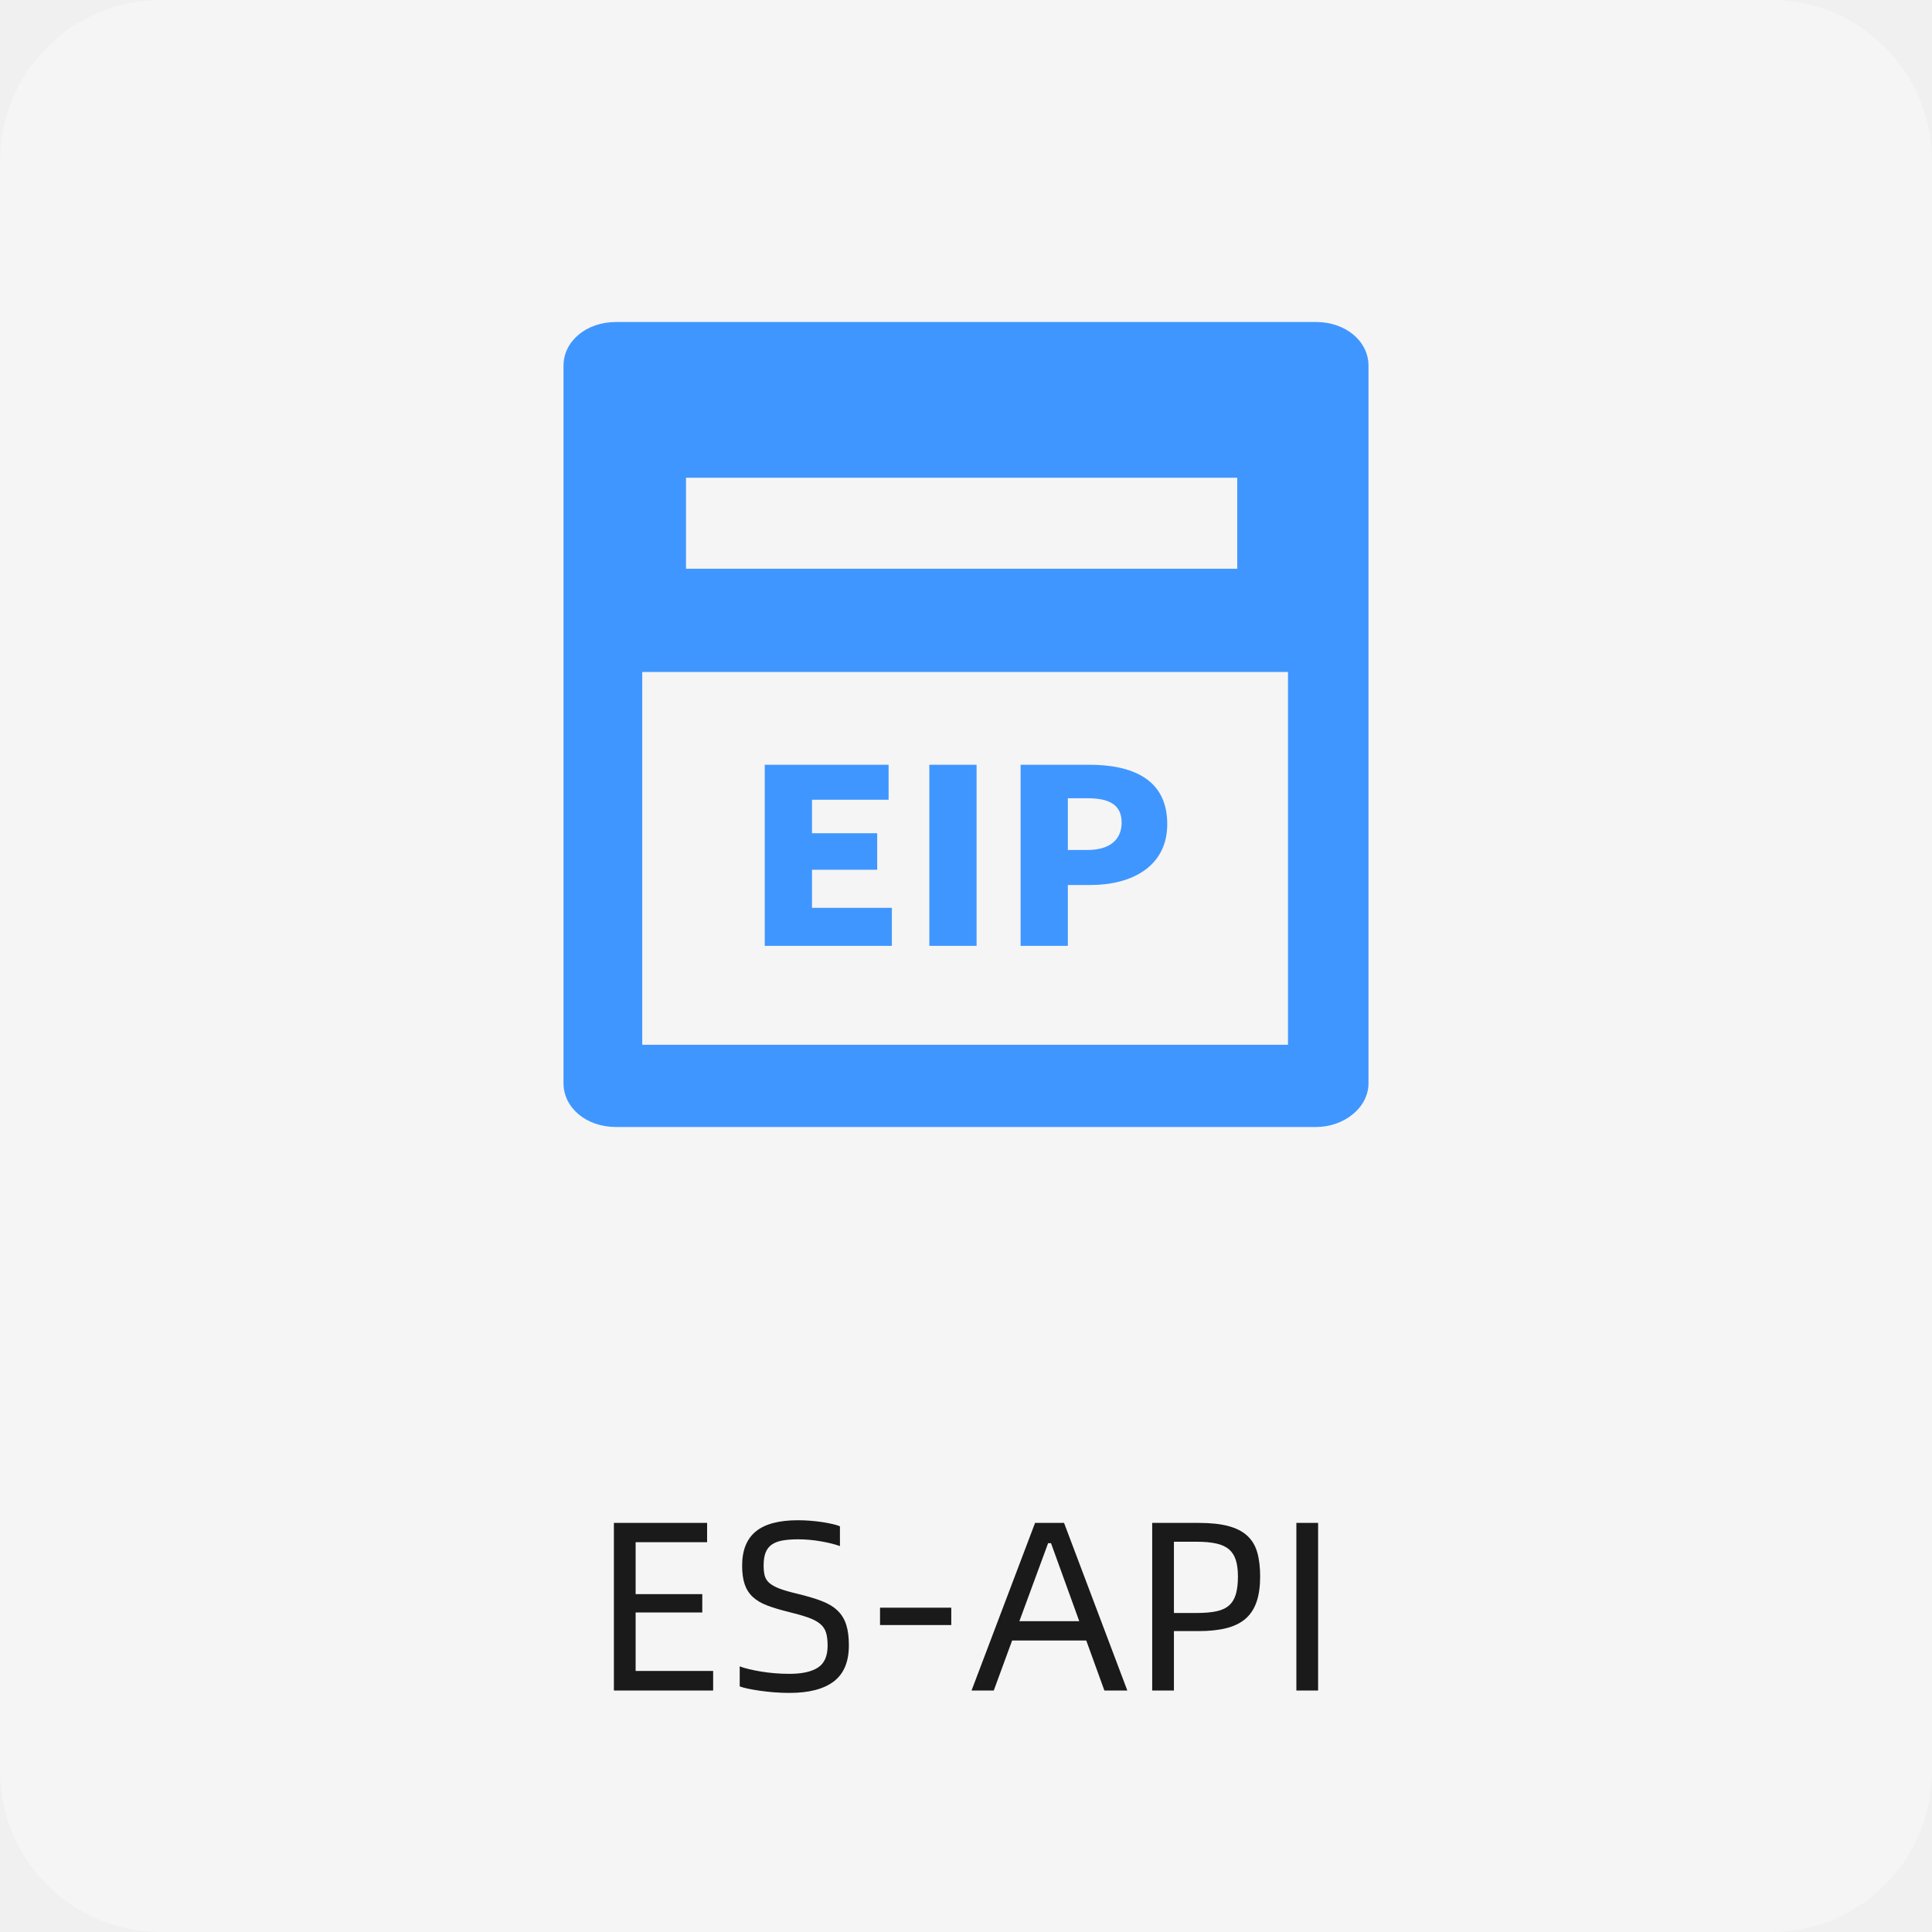
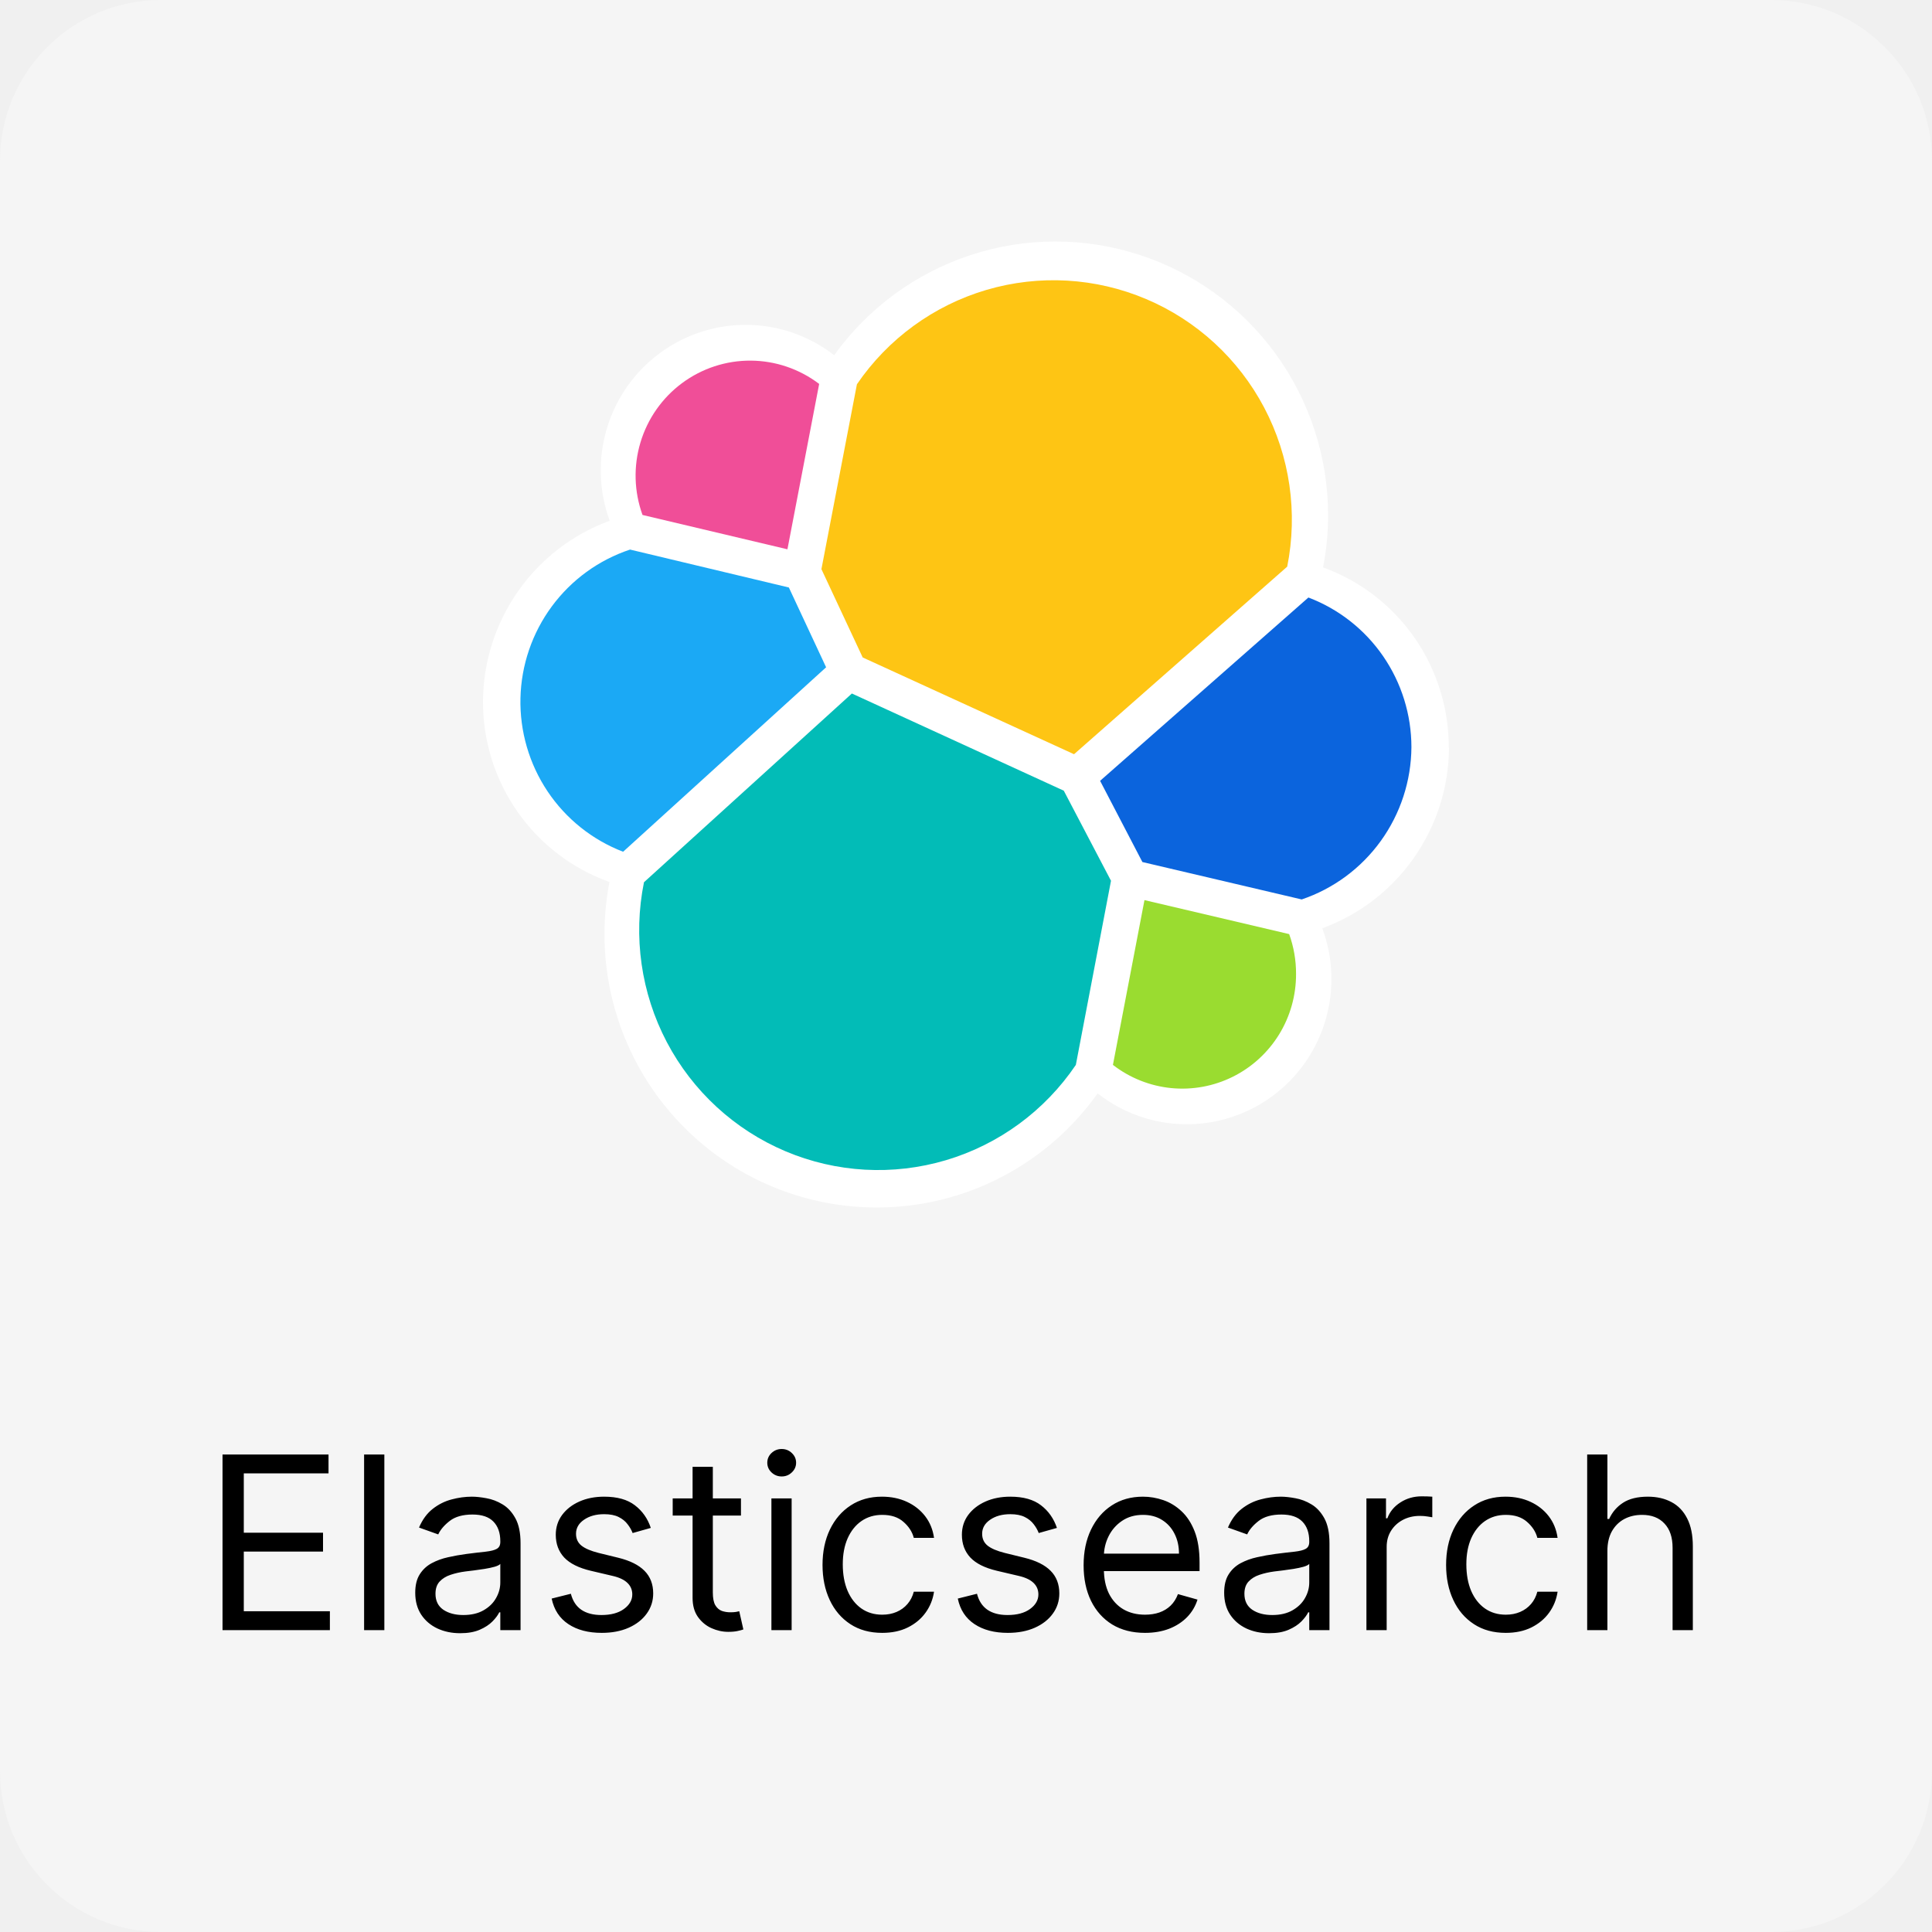
- <svg xmlns="http://www.w3.org/2000/svg" fill="none" version="1.1" width="96" height="96" viewBox="0 0 96 96">
+ <svg xmlns="http://www.w3.org/2000/svg" width="96" height="96" viewBox="0 0 96 96" fill="none">
+   <g clip-path="url(#clip0_41_15)">
+     <path d="M88 0H8C3.582 0 0 3.582 0 8V88C0 92.418 3.582 96 8 96H88C92.418 96 96 92.418 96 88V8C96 3.582 92.418 0 88 0Z" fill="#F5F5F5" />
+     <path d="M71.988 37.145C71.994 35.188 71.396 33.278 70.278 31.675C69.16 30.073 67.575 28.857 65.742 28.194C65.909 27.34 65.993 26.472 65.993 25.602C65.992 22.725 65.082 19.922 63.395 17.596C61.708 15.27 59.33 13.541 56.603 12.658C53.876 11.774 50.94 11.781 48.217 12.678C45.495 13.575 43.126 15.316 41.45 17.65C40.213 16.69 38.699 16.161 37.136 16.142C35.574 16.123 34.047 16.615 32.788 17.544C31.528 18.473 30.604 19.788 30.154 21.291C29.705 22.794 29.755 24.404 30.296 25.876C28.46 26.547 26.873 27.766 25.748 29.37C24.622 30.973 24.012 32.884 24 34.846C23.992 36.812 24.593 38.732 25.718 40.341C26.844 41.95 28.44 43.167 30.284 43.826C29.904 45.793 29.961 47.82 30.452 49.762C30.943 51.703 31.856 53.512 33.126 55.058C34.395 56.604 35.989 57.849 37.793 58.703C39.598 59.557 41.568 60 43.563 60C45.711 60.002 47.828 59.488 49.737 58.501C51.647 57.514 53.294 56.084 54.541 54.328C55.774 55.298 57.288 55.837 58.854 55.863C60.42 55.889 61.952 55.4 63.216 54.471C64.48 53.543 65.407 52.225 65.856 50.718C66.305 49.211 66.252 47.599 65.704 46.125C67.541 45.453 69.13 44.233 70.255 42.627C71.381 41.022 71.99 39.109 72 37.145" fill="white" />
+     <path d="M42.867 32.669L53.368 37.477L63.961 28.156C64.498 25.468 64.093 22.677 62.817 20.255C61.54 17.832 59.469 15.927 56.954 14.861C54.439 13.795 51.635 13.634 49.016 14.405C46.397 15.177 44.124 16.833 42.58 19.094L40.816 28.281L42.867 32.669Z" fill="#FEC514" />
+     <path d="M31.999 43.838C31.452 46.538 31.853 49.345 33.134 51.782C34.415 54.218 36.497 56.135 39.026 57.204C41.554 58.274 44.374 58.431 47.005 57.649C49.636 56.867 51.916 55.194 53.458 52.914L55.205 43.765L52.859 39.289L42.329 34.46L31.999 43.838Z" fill="#02BCB7" />
+     <path d="M31.926 25.588L39.127 27.294L40.704 19.077C39.725 18.333 38.532 17.927 37.304 17.919C36.076 17.912 34.879 18.304 33.891 19.037C32.903 19.77 32.178 20.804 31.824 21.985C31.47 23.166 31.506 24.43 31.926 25.588Z" fill="#F04E98" />
+     <path d="M31.307 27.308C29.751 27.824 28.393 28.811 27.418 30.133C26.443 31.456 25.899 33.048 25.861 34.693C25.824 36.338 26.294 37.955 27.207 39.321C28.12 40.687 29.432 41.735 30.962 42.323L41.049 33.157L39.198 29.192L31.307 27.308Z" fill="#1BA9F5" />
+     <path d="M55.301 52.914C56.139 53.562 57.141 53.961 58.193 54.066C59.245 54.17 60.306 53.976 61.254 53.505C62.202 53.035 62.999 52.306 63.556 51.403C64.112 50.5 64.404 49.458 64.4 48.396C64.403 47.72 64.287 47.05 64.058 46.415L56.868 44.726L55.301 52.914Z" fill="#9ADC30" />
+     <path d="M56.765 42.834L64.681 44.693C66.261 44.158 67.636 43.141 68.613 41.784C69.59 40.428 70.122 38.798 70.133 37.124C70.131 35.51 69.641 33.934 68.727 32.606C67.813 31.278 66.518 30.261 65.014 29.69L54.663 38.799L56.765 42.834Z" fill="#0B64DD" />
+     <path d="M11.057 81V72.273H16.324V73.21H12.114V76.159H16.051V77.097H12.114V80.062H16.392V81H11.057ZM19.098 72.273V81H18.092V72.273H19.098ZM22.866 81.153C22.451 81.153 22.075 81.075 21.737 80.919C21.399 80.76 21.13 80.531 20.931 80.233C20.733 79.932 20.633 79.568 20.633 79.142C20.633 78.767 20.707 78.463 20.855 78.23C21.003 77.994 21.2 77.81 21.447 77.676C21.694 77.543 21.967 77.443 22.265 77.378C22.566 77.31 22.869 77.256 23.173 77.216C23.571 77.165 23.893 77.126 24.14 77.101C24.39 77.072 24.572 77.026 24.686 76.96C24.802 76.895 24.86 76.781 24.86 76.619V76.585C24.86 76.165 24.745 75.838 24.515 75.605C24.288 75.372 23.943 75.256 23.48 75.256C23 75.256 22.623 75.361 22.351 75.571C22.078 75.781 21.886 76.006 21.775 76.244L20.821 75.903C20.991 75.506 21.218 75.196 21.503 74.974C21.789 74.75 22.102 74.594 22.44 74.506C22.781 74.415 23.116 74.369 23.446 74.369C23.656 74.369 23.897 74.395 24.17 74.446C24.446 74.494 24.711 74.595 24.967 74.749C25.226 74.902 25.44 75.133 25.61 75.443C25.781 75.753 25.866 76.168 25.866 76.688V81H24.86V80.114H24.809C24.741 80.256 24.628 80.408 24.468 80.57C24.309 80.731 24.098 80.869 23.834 80.983C23.569 81.097 23.247 81.153 22.866 81.153ZM23.02 80.25C23.417 80.25 23.753 80.172 24.025 80.016C24.301 79.859 24.508 79.658 24.647 79.41C24.789 79.163 24.86 78.903 24.86 78.631V77.71C24.818 77.761 24.724 77.808 24.579 77.851C24.437 77.891 24.272 77.926 24.085 77.957C23.9 77.986 23.72 78.011 23.544 78.034C23.37 78.054 23.23 78.071 23.122 78.085C22.86 78.119 22.616 78.175 22.389 78.251C22.164 78.325 21.983 78.438 21.843 78.588C21.707 78.736 21.639 78.938 21.639 79.193C21.639 79.543 21.768 79.807 22.027 79.986C22.288 80.162 22.619 80.25 23.02 80.25ZM32.338 75.921L31.435 76.176C31.378 76.026 31.294 75.879 31.183 75.737C31.075 75.592 30.928 75.473 30.74 75.379C30.553 75.285 30.312 75.239 30.02 75.239C29.619 75.239 29.285 75.331 29.018 75.516C28.754 75.697 28.622 75.929 28.622 76.21C28.622 76.46 28.713 76.658 28.895 76.803C29.077 76.947 29.361 77.068 29.747 77.165L30.719 77.403C31.304 77.546 31.74 77.763 32.027 78.055C32.314 78.345 32.457 78.719 32.457 79.176C32.457 79.551 32.349 79.886 32.133 80.182C31.921 80.477 31.622 80.71 31.239 80.881C30.855 81.051 30.409 81.136 29.901 81.136C29.233 81.136 28.68 80.992 28.243 80.702C27.805 80.412 27.528 79.989 27.412 79.432L28.366 79.193C28.457 79.546 28.629 79.81 28.882 79.986C29.138 80.162 29.472 80.25 29.884 80.25C30.352 80.25 30.724 80.151 31 79.952C31.278 79.75 31.418 79.508 31.418 79.227C31.418 79 31.338 78.81 31.179 78.656C31.02 78.5 30.776 78.383 30.446 78.307L29.355 78.051C28.756 77.909 28.315 77.689 28.034 77.391C27.756 77.09 27.616 76.713 27.616 76.261C27.616 75.892 27.72 75.565 27.928 75.281C28.138 74.997 28.423 74.774 28.784 74.612C29.148 74.45 29.56 74.369 30.02 74.369C30.668 74.369 31.176 74.511 31.546 74.796C31.918 75.079 32.182 75.454 32.338 75.921ZM36.818 74.454V75.307H33.426V74.454H36.818ZM34.414 72.886H35.42V79.125C35.42 79.409 35.461 79.622 35.544 79.764C35.629 79.903 35.737 79.997 35.867 80.046C36.001 80.091 36.142 80.114 36.289 80.114C36.4 80.114 36.491 80.108 36.562 80.097C36.633 80.082 36.69 80.071 36.733 80.062L36.937 80.966C36.869 80.992 36.774 81.017 36.652 81.043C36.529 81.071 36.375 81.085 36.187 81.085C35.903 81.085 35.625 81.024 35.352 80.902C35.082 80.78 34.858 80.594 34.679 80.344C34.502 80.094 34.414 79.778 34.414 79.398V72.886ZM38.331 81V74.454H39.336V81H38.331ZM38.842 73.364C38.646 73.364 38.477 73.297 38.335 73.163C38.196 73.03 38.126 72.869 38.126 72.682C38.126 72.494 38.196 72.334 38.335 72.2C38.477 72.067 38.646 72 38.842 72C39.038 72 39.206 72.067 39.345 72.2C39.487 72.334 39.558 72.494 39.558 72.682C39.558 72.869 39.487 73.03 39.345 73.163C39.206 73.297 39.038 73.364 38.842 73.364ZM43.837 81.136C43.224 81.136 42.695 80.992 42.252 80.702C41.809 80.412 41.468 80.013 41.229 79.504C40.991 78.996 40.871 78.415 40.871 77.761C40.871 77.097 40.994 76.51 41.238 76.001C41.485 75.49 41.829 75.091 42.269 74.804C42.712 74.514 43.229 74.369 43.82 74.369C44.281 74.369 44.695 74.454 45.065 74.625C45.434 74.796 45.736 75.034 45.972 75.341C46.208 75.648 46.354 76.006 46.411 76.415H45.406C45.329 76.117 45.158 75.852 44.894 75.622C44.633 75.389 44.281 75.273 43.837 75.273C43.445 75.273 43.102 75.375 42.806 75.579C42.514 75.781 42.285 76.067 42.12 76.436C41.958 76.803 41.877 77.233 41.877 77.727C41.877 78.233 41.957 78.673 42.116 79.048C42.278 79.423 42.505 79.715 42.798 79.922C43.093 80.129 43.44 80.233 43.837 80.233C44.099 80.233 44.336 80.188 44.549 80.097C44.762 80.006 44.943 79.875 45.09 79.704C45.238 79.534 45.343 79.329 45.406 79.091H46.411C46.354 79.477 46.214 79.825 45.989 80.135C45.768 80.442 45.474 80.686 45.107 80.868C44.744 81.047 44.32 81.136 43.837 81.136ZM52.518 75.921L51.614 76.176C51.557 76.026 51.474 75.879 51.363 75.737C51.255 75.592 51.107 75.473 50.92 75.379C50.732 75.285 50.492 75.239 50.2 75.239C49.799 75.239 49.465 75.331 49.198 75.516C48.934 75.697 48.802 75.929 48.802 76.21C48.802 76.46 48.893 76.658 49.075 76.803C49.256 76.947 49.541 77.068 49.927 77.165L50.898 77.403C51.484 77.546 51.92 77.763 52.207 78.055C52.494 78.345 52.637 78.719 52.637 79.176C52.637 79.551 52.529 79.886 52.313 80.182C52.1 80.477 51.802 80.71 51.418 80.881C51.035 81.051 50.589 81.136 50.08 81.136C49.413 81.136 48.86 80.992 48.423 80.702C47.985 80.412 47.708 79.989 47.592 79.432L48.546 79.193C48.637 79.546 48.809 79.81 49.062 79.986C49.318 80.162 49.651 80.25 50.063 80.25C50.532 80.25 50.904 80.151 51.18 79.952C51.458 79.75 51.597 79.508 51.597 79.227C51.597 79 51.518 78.81 51.359 78.656C51.2 78.5 50.955 78.383 50.626 78.307L49.535 78.051C48.935 77.909 48.495 77.689 48.214 77.391C47.935 77.09 47.796 76.713 47.796 76.261C47.796 75.892 47.9 75.565 48.107 75.281C48.318 74.997 48.603 74.774 48.964 74.612C49.327 74.45 49.739 74.369 50.2 74.369C50.847 74.369 51.356 74.511 51.725 74.796C52.097 75.079 52.361 75.454 52.518 75.921ZM56.895 81.136C56.265 81.136 55.721 80.997 55.263 80.719C54.809 80.438 54.458 80.046 54.211 79.543C53.966 79.037 53.844 78.449 53.844 77.778C53.844 77.108 53.966 76.517 54.211 76.006C54.458 75.492 54.801 75.091 55.242 74.804C55.685 74.514 56.202 74.369 56.793 74.369C57.134 74.369 57.471 74.426 57.803 74.54C58.135 74.653 58.438 74.838 58.711 75.094C58.983 75.347 59.201 75.682 59.363 76.099C59.525 76.517 59.605 77.031 59.605 77.642V78.068H54.56V77.199H58.583C58.583 76.829 58.509 76.5 58.361 76.21C58.216 75.921 58.009 75.692 57.739 75.524C57.472 75.356 57.157 75.273 56.793 75.273C56.392 75.273 56.046 75.372 55.753 75.571C55.463 75.767 55.24 76.023 55.084 76.338C54.928 76.653 54.85 76.992 54.85 77.352V77.932C54.85 78.426 54.935 78.845 55.105 79.189C55.279 79.53 55.519 79.79 55.826 79.969C56.133 80.145 56.489 80.233 56.895 80.233C57.159 80.233 57.398 80.196 57.611 80.122C57.827 80.046 58.013 79.932 58.169 79.781C58.326 79.628 58.446 79.438 58.532 79.21L59.503 79.483C59.401 79.812 59.229 80.102 58.988 80.352C58.746 80.599 58.448 80.793 58.093 80.932C57.738 81.068 57.338 81.136 56.895 81.136ZM63.061 81.153C62.647 81.153 62.27 81.075 61.932 80.919C61.594 80.76 61.326 80.531 61.127 80.233C60.928 79.932 60.828 79.568 60.828 79.142C60.828 78.767 60.902 78.463 61.05 78.23C61.198 77.994 61.395 77.81 61.642 77.676C61.89 77.543 62.162 77.443 62.461 77.378C62.762 77.31 63.064 77.256 63.368 77.216C63.766 77.165 64.088 77.126 64.336 77.101C64.586 77.072 64.767 77.026 64.881 76.96C64.998 76.895 65.056 76.781 65.056 76.619V76.585C65.056 76.165 64.941 75.838 64.711 75.605C64.483 75.372 64.138 75.256 63.675 75.256C63.195 75.256 62.819 75.361 62.546 75.571C62.273 75.781 62.081 76.006 61.971 76.244L61.016 75.903C61.186 75.506 61.414 75.196 61.698 74.974C61.985 74.75 62.297 74.594 62.635 74.506C62.976 74.415 63.311 74.369 63.641 74.369C63.851 74.369 64.093 74.395 64.365 74.446C64.641 74.494 64.907 74.595 65.162 74.749C65.421 74.902 65.635 75.133 65.806 75.443C65.976 75.753 66.061 76.168 66.061 76.688V81H65.056V80.114H65.005C64.936 80.256 64.823 80.408 64.664 80.57C64.505 80.731 64.293 80.869 64.029 80.983C63.765 81.097 63.442 81.153 63.061 81.153ZM63.215 80.25C63.613 80.25 63.948 80.172 64.221 80.016C64.496 79.859 64.704 79.658 64.843 79.41C64.985 79.163 65.056 78.903 65.056 78.631V77.71C65.013 77.761 64.919 77.808 64.775 77.851C64.632 77.891 64.468 77.926 64.28 77.957C64.096 77.986 63.915 78.011 63.739 78.034C63.566 78.054 63.425 78.071 63.317 78.085C63.056 78.119 62.811 78.175 62.584 78.251C62.36 78.325 62.178 78.438 62.039 78.588C61.902 78.736 61.834 78.938 61.834 79.193C61.834 79.543 61.963 79.807 62.222 79.986C62.483 80.162 62.814 80.25 63.215 80.25ZM67.897 81V74.454H68.869V75.443H68.937C69.056 75.119 69.272 74.856 69.585 74.655C69.897 74.453 70.249 74.352 70.641 74.352C70.715 74.352 70.808 74.354 70.918 74.356C71.029 74.359 71.113 74.364 71.17 74.369V75.392C71.136 75.383 71.058 75.371 70.935 75.354C70.816 75.334 70.69 75.324 70.556 75.324C70.238 75.324 69.954 75.391 69.704 75.524C69.457 75.655 69.261 75.837 69.116 76.07C68.974 76.3 68.903 76.562 68.903 76.858V81H67.897ZM74.822 81.136C74.208 81.136 73.68 80.992 73.237 80.702C72.793 80.412 72.452 80.013 72.214 79.504C71.975 78.996 71.856 78.415 71.856 77.761C71.856 77.097 71.978 76.51 72.222 76.001C72.469 75.49 72.813 75.091 73.254 74.804C73.697 74.514 74.214 74.369 74.805 74.369C75.265 74.369 75.68 74.454 76.049 74.625C76.418 74.796 76.721 75.034 76.957 75.341C77.192 75.648 77.339 76.006 77.396 76.415H76.39C76.313 76.117 76.143 75.852 75.879 75.622C75.617 75.389 75.265 75.273 74.822 75.273C74.43 75.273 74.086 75.375 73.79 75.579C73.498 75.781 73.269 76.067 73.104 76.436C72.942 76.803 72.862 77.233 72.862 77.727C72.862 78.233 72.941 78.673 73.1 79.048C73.262 79.423 73.489 79.715 73.782 79.922C74.077 80.129 74.424 80.233 74.822 80.233C75.083 80.233 75.32 80.188 75.533 80.097C75.746 80.006 75.927 79.875 76.075 79.704C76.222 79.534 76.327 79.329 76.39 79.091H77.396C77.339 79.477 77.198 79.825 76.974 80.135C76.752 80.442 76.458 80.686 76.092 80.868C75.728 81.047 75.305 81.136 74.822 81.136ZM79.871 77.062V81H78.866V72.273H79.871V75.477H79.957C80.11 75.139 80.34 74.871 80.647 74.672C80.957 74.47 81.369 74.369 81.883 74.369C82.329 74.369 82.719 74.459 83.055 74.638C83.39 74.814 83.65 75.085 83.835 75.452C84.022 75.815 84.116 76.278 84.116 76.841V81H83.11V76.909C83.11 76.389 82.975 75.987 82.705 75.703C82.438 75.416 82.067 75.273 81.593 75.273C81.263 75.273 80.968 75.342 80.707 75.481C80.448 75.621 80.244 75.824 80.093 76.091C79.945 76.358 79.871 76.682 79.871 77.062Z" fill="black" />
+   </g>
  <defs>
-     <clipPath id="master_svg0_480_84282">
-       <rect x="24" y="12" width="48" height="48" rx="0" />
+     <clipPath id="clip0_41_15">
+       <rect width="96" height="96" fill="white" />
    </clipPath>
  </defs>
-   <g>
-     <rect x="0" y="0" width="96" height="96" rx="8" fill="#F5F5F5" fill-opacity="1" />
-     <g>
-       <path d="M35.436,83.028L35.436,84L30.504,84L30.504,75.672L35.136,75.672L35.136,76.632L31.584,76.632L31.584,79.212L34.896,79.212L34.896,80.124L31.584,80.124L31.584,83.028L35.436,83.028ZM39.228,84.12Q38.844,84.12,38.466,84.09Q38.088,84.06,37.758,84.012Q37.428,83.964,37.17,83.91Q36.912,83.856,36.756,83.796L36.756,82.8Q36.936,82.872,37.212,82.938Q37.488,83.004,37.812,83.058Q38.136,83.112,38.496,83.142Q38.856,83.172,39.228,83.172Q40.164,83.172,40.644,82.86Q41.124,82.548,41.124,81.768Q41.124,81.384,41.046,81.126Q40.968,80.868,40.752,80.688Q40.536,80.508,40.164,80.376Q39.792,80.244,39.204,80.1Q38.568,79.944,38.124,79.776Q37.68,79.608,37.404,79.35Q37.128,79.092,37.002,78.72Q36.876,78.348,36.876,77.796Q36.876,76.656,37.554,76.098Q38.232,75.54,39.648,75.54Q39.948,75.54,40.254,75.564Q40.56,75.588,40.842,75.63Q41.124,75.672,41.358,75.726Q41.592,75.78,41.736,75.84L41.736,76.824Q41.376,76.692,40.8,76.59Q40.224,76.488,39.66,76.488Q39.228,76.488,38.904,76.542Q38.58,76.596,38.364,76.74Q38.148,76.884,38.046,77.136Q37.944,77.388,37.944,77.796Q37.944,78.084,37.998,78.294Q38.052,78.504,38.232,78.66Q38.412,78.816,38.748,78.942Q39.084,79.068,39.648,79.2Q40.344,79.368,40.83,79.554Q41.316,79.74,41.616,80.028Q41.916,80.316,42.048,80.73Q42.18,81.144,42.18,81.756Q42.18,82.98,41.43,83.55Q40.68,84.12,39.228,84.12ZM43.728,79.884L47.268,79.884L47.268,80.748L43.728,80.748L43.728,79.884ZM53.976,81.516L50.292,81.516L49.38,84L48.276,84L51.432,75.672L52.872,75.672L56.016,84L54.876,84L53.976,81.516ZM53.628,80.556L52.224,76.68L52.08,76.68L50.652,80.556L53.628,80.556ZM57.252,75.672L59.568,75.672Q60.444,75.672,61.032,75.828Q61.62,75.984,61.974,76.308Q62.328,76.632,62.472,77.136Q62.616,77.64,62.616,78.336Q62.616,79.068,62.442,79.584Q62.268,80.1,61.902,80.424Q61.536,80.748,60.954,80.898Q60.372,81.048,59.568,81.048L58.332,81.048L58.332,84L57.252,84L57.252,75.672ZM59.472,80.148Q60.048,80.148,60.444,80.064Q60.84,79.98,61.074,79.77Q61.308,79.56,61.41,79.212Q61.512,78.864,61.512,78.336Q61.512,77.856,61.41,77.526Q61.308,77.196,61.074,76.992Q60.84,76.788,60.444,76.698Q60.048,76.608,59.472,76.608L58.332,76.608L58.332,80.148L59.472,80.148ZM64.416,75.672L65.496,75.672L65.496,84L64.416,84L64.416,75.672Z" fill="#1A1A1A" fill-opacity="1" />
-     </g>
-     <g clip-path="url(#master_svg0_480_84282)">
-       <g>
-         <path d="M54.113,38L50.713,38L50.713,47L53.061,47L53.061,43.975L54.194,43.975C56.219,43.975,58,43.067,58,40.95C58,38.681,56.219,38,54.113,38ZM54.032,42.235L53.061,42.235L53.061,39.664L54.032,39.664C55.085,39.664,55.733,39.966,55.733,40.874C55.733,41.706,55.166,42.235,54.032,42.235ZM44.316,47L38,47L38,38L44.154,38L44.154,39.739L40.348,39.739L40.348,41.403L43.587,41.403L43.587,43.218L40.348,43.218L40.348,45.109L44.316,45.109L44.316,47ZM46.178,38L48.526,38L48.526,47L46.178,47L46.178,38Z" fill="#4096FF" fill-opacity="1" />
-       </g>
-       <g>
-         <path d="M65.391,16L30.609,16C29.13,16,28,16.957,28,18.174L28,53.826C28,55.043,29.13,56,30.609,56L65.391,56C66.783,56,68,55.043,68,53.826L68,18.174C68,16.957,66.87,16,65.391,16ZM34.087,23.739L61.478,23.739L61.478,28.261L34.087,28.261L34.087,23.739ZM64.087,51.913L31.913,51.913L31.913,33.391L64,33.391L64,51.913L64.087,51.913Z" fill="#4096FF" fill-opacity="1" />
-       </g>
-     </g>
-   </g>
</svg>
